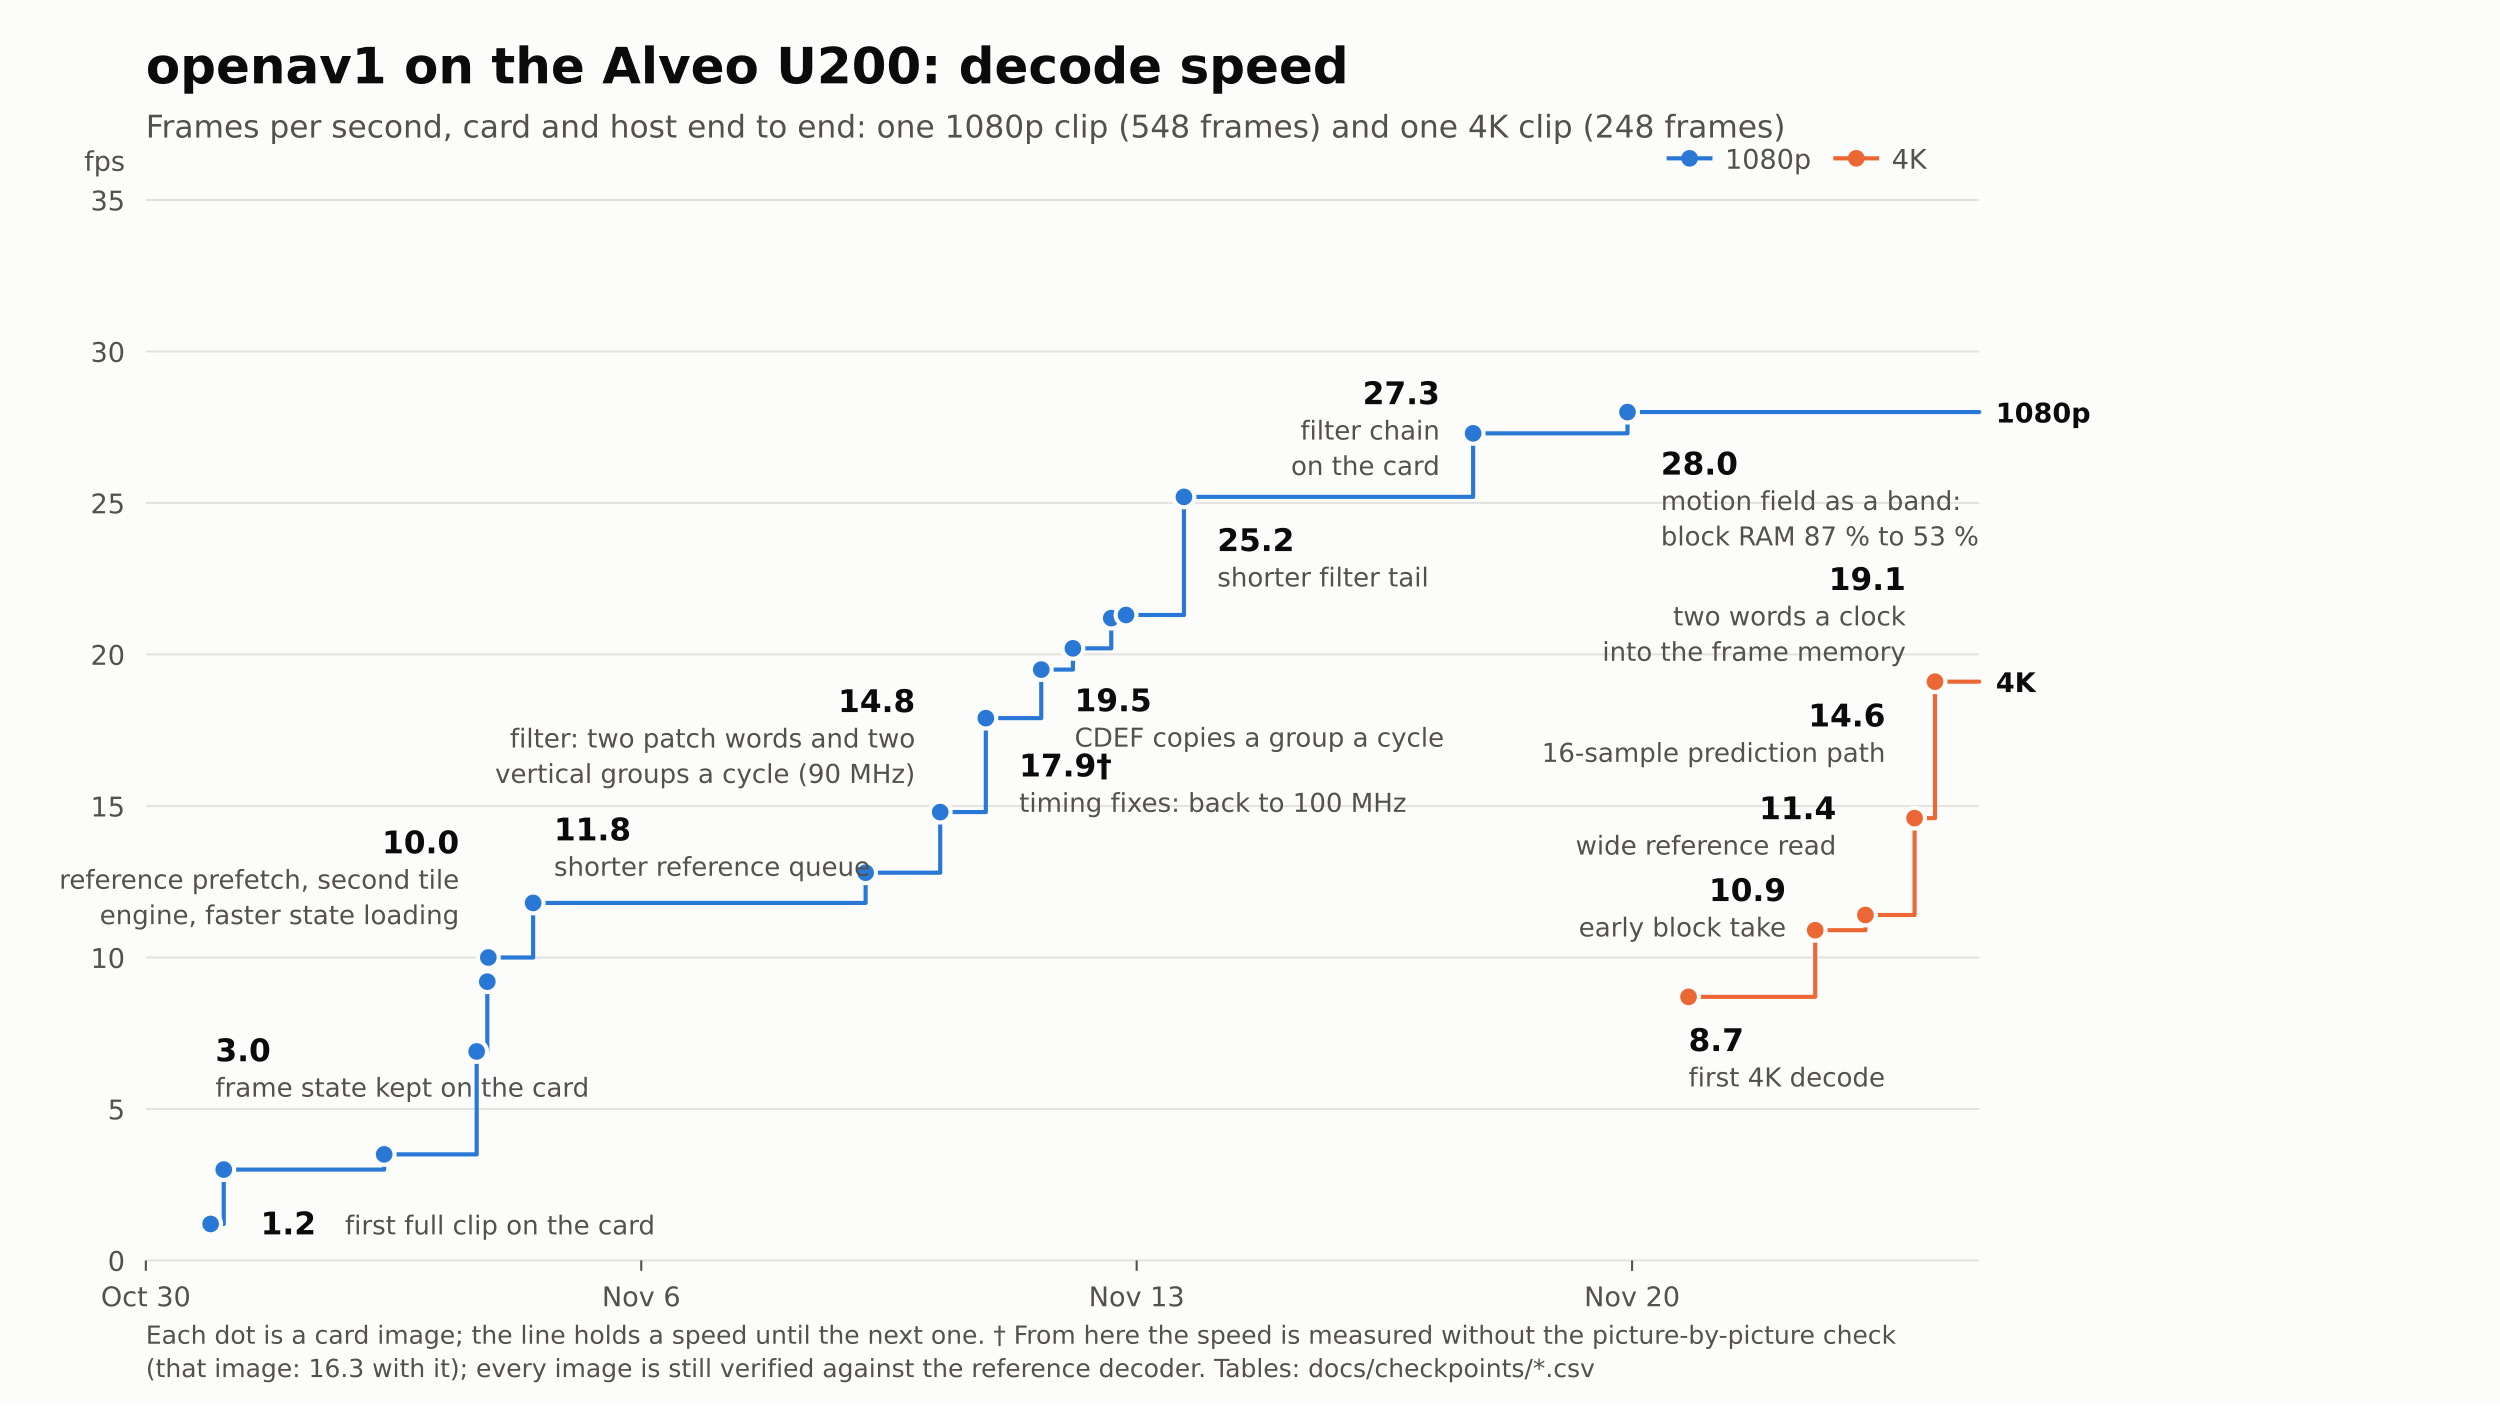
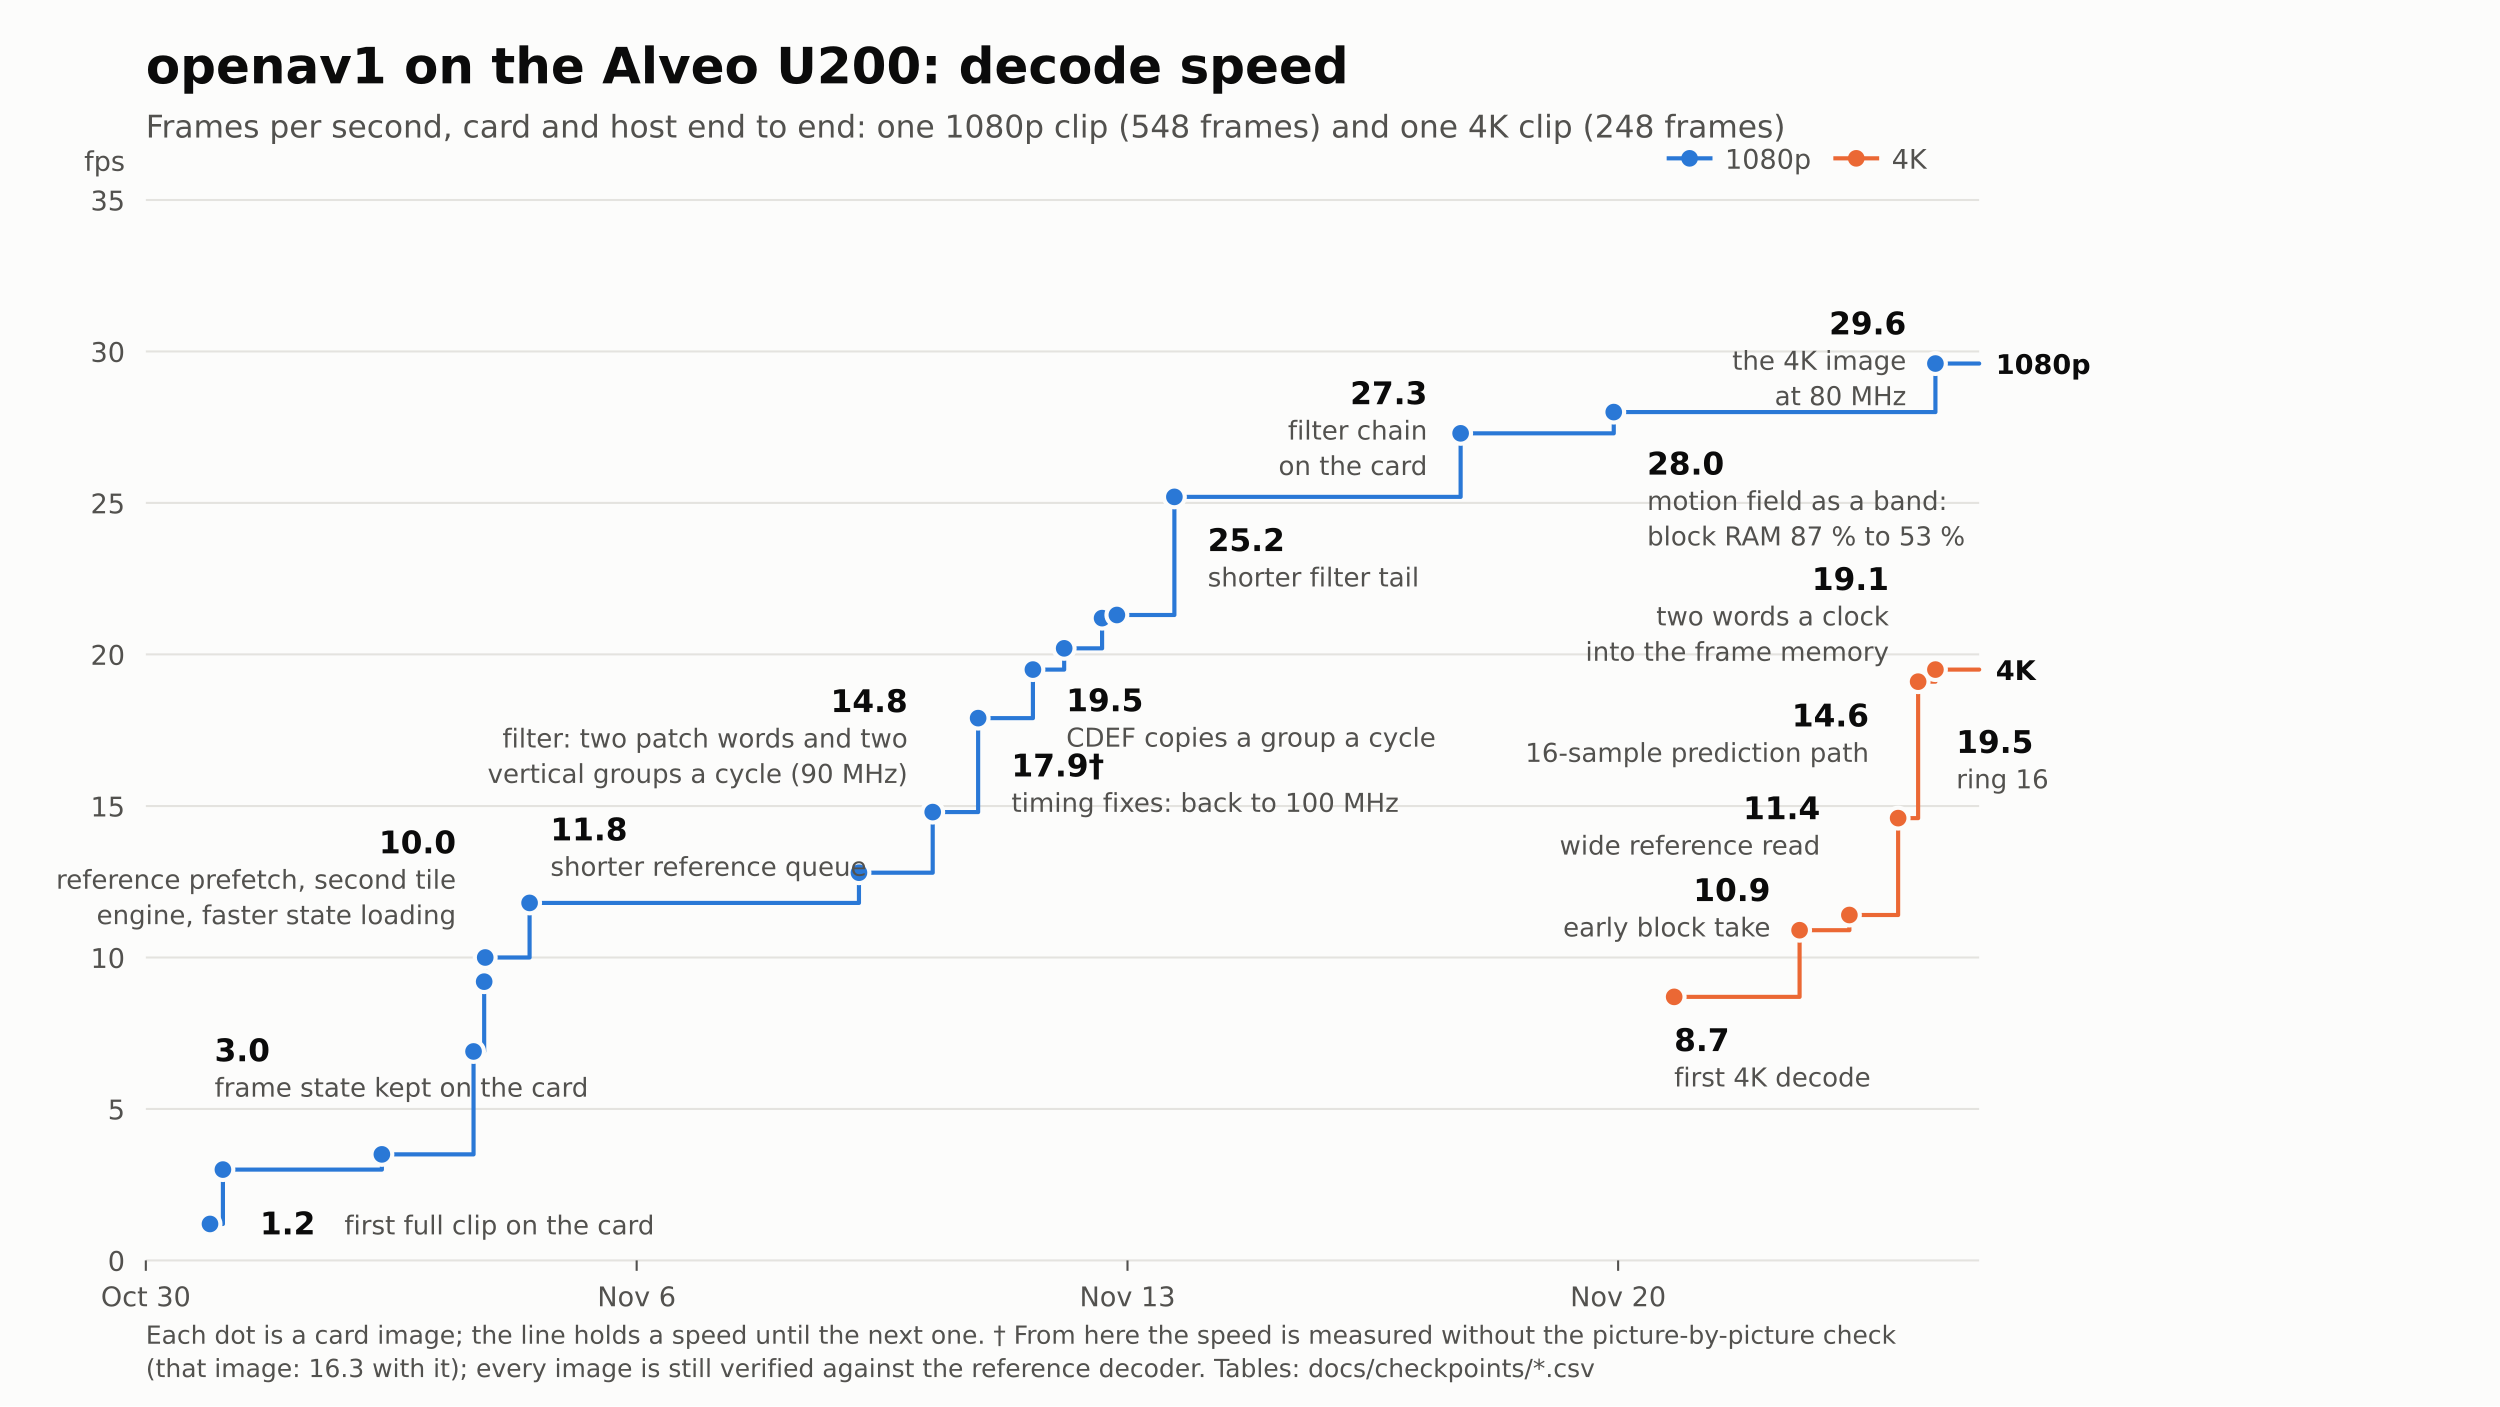
<svg xmlns="http://www.w3.org/2000/svg" width="1200" height="675" viewBox="0 0 1200 675" font-family="DejaVu Sans, Liberation Sans, Arial, sans-serif">
  <rect width="1200" height="675" fill="#fcfcfb" />
  <text x="70" y="40" font-size="24" font-weight="700" fill="#0b0b0b">openav1 on the Alveo U200: decode speed</text>
  <text x="70" y="66" font-size="15" fill="#52514e">Frames per second, card and host end to end: one 1080p clip (548 frames) and one 4K clip (248 frames)</text>
  <line x1="800" x2="822" y1="76" y2="76" stroke="#2a78d6" stroke-width="2" />
  <circle cx="811" cy="76" r="4" fill="#2a78d6" />
  <text x="828" y="81" font-size="13" fill="#52514e">1080p</text>
  <line x1="880" x2="902" y1="76" y2="76" stroke="#eb6834" stroke-width="2" />
  <circle cx="891" cy="76" r="4" fill="#eb6834" />
  <text x="908" y="81" font-size="13" fill="#52514e">4K</text>
  <line x1="70" x2="950" y1="605.0" y2="605.0" stroke="#e4e3df" stroke-width="1" />
  <text x="60" y="610.0" font-size="13" fill="#52514e" text-anchor="end">0</text>
  <line x1="70" x2="950" y1="532.3" y2="532.3" stroke="#e4e3df" stroke-width="1" />
  <text x="60" y="537.3" font-size="13" fill="#52514e" text-anchor="end">5</text>
  <line x1="70" x2="950" y1="459.6" y2="459.6" stroke="#e4e3df" stroke-width="1" />
  <text x="60" y="464.6" font-size="13" fill="#52514e" text-anchor="end">10</text>
  <line x1="70" x2="950" y1="386.9" y2="386.9" stroke="#e4e3df" stroke-width="1" />
  <text x="60" y="391.9" font-size="13" fill="#52514e" text-anchor="end">15</text>
  <line x1="70" x2="950" y1="314.1" y2="314.1" stroke="#e4e3df" stroke-width="1" />
  <text x="60" y="319.1" font-size="13" fill="#52514e" text-anchor="end">20</text>
  <line x1="70" x2="950" y1="241.4" y2="241.4" stroke="#e4e3df" stroke-width="1" />
  <text x="60" y="246.4" font-size="13" fill="#52514e" text-anchor="end">25</text>
  <line x1="70" x2="950" y1="168.7" y2="168.7" stroke="#e4e3df" stroke-width="1" />
  <text x="60" y="173.7" font-size="13" fill="#52514e" text-anchor="end">30</text>
  <line x1="70" x2="950" y1="96.0" y2="96.0" stroke="#e4e3df" stroke-width="1" />
  <text x="60" y="101.0" font-size="13" fill="#52514e" text-anchor="end">35</text>
  <text x="60" y="82" font-size="13" fill="#52514e" text-anchor="end">fps</text>
  <line x1="70.0" x2="70.0" y1="605" y2="610" stroke="#52514e" stroke-width="1" />
  <text x="70.0" y="627" font-size="13" fill="#52514e" text-anchor="middle">Oct 30</text>
-   <line x1="307.8" x2="307.8" y1="605" y2="610" stroke="#52514e" stroke-width="1" />
-   <text x="307.8" y="627" font-size="13" fill="#52514e" text-anchor="middle">Nov 6</text>
-   <line x1="545.6" x2="545.6" y1="605" y2="610" stroke="#52514e" stroke-width="1" />
-   <text x="545.6" y="627" font-size="13" fill="#52514e" text-anchor="middle">Nov 13</text>
-   <line x1="783.4" x2="783.4" y1="605" y2="610" stroke="#52514e" stroke-width="1" />
-   <text x="783.4" y="627" font-size="13" fill="#52514e" text-anchor="middle">Nov 20</text>
-   <text x="958.0" y="202.8" font-size="13" font-weight="700" fill="#0b0b0b">1080p</text>
-   <path d="M101.1,587.5 L107.4,587.5 L107.4,561.4 L184.4,561.4 L184.4,554.1 L228.8,554.1 L228.8,504.7 L233.9,504.7 L233.9,471.2 L234.4,471.2 L234.4,459.6 L255.9,459.6 L255.9,433.4 L415.5,433.4 L415.5,418.9 L451.3,418.9 L451.3,389.8 L473.2,389.8 L473.2,344.7 L499.8,344.7 L499.8,321.4 L515.0,321.4 L515.0,311.2 L533.4,311.2 L533.4,296.7 L540.5,296.7 L540.5,295.2 L568.3,295.2 L568.3,238.5 L707.1,238.5 L707.1,208.0 L781.2,208.0 L781.2,197.8 L950.0,197.8" fill="none" stroke="#2a78d6" stroke-width="2" stroke-linejoin="round" stroke-linecap="round" />
-   <circle cx="101.1" cy="587.5" r="5" fill="#2a78d6" stroke="#fcfcfb" stroke-width="2" />
-   <circle cx="107.4" cy="561.4" r="5" fill="#2a78d6" stroke="#fcfcfb" stroke-width="2" />
-   <circle cx="184.4" cy="554.1" r="5" fill="#2a78d6" stroke="#fcfcfb" stroke-width="2" />
-   <circle cx="228.8" cy="504.7" r="5" fill="#2a78d6" stroke="#fcfcfb" stroke-width="2" />
-   <circle cx="233.9" cy="471.2" r="5" fill="#2a78d6" stroke="#fcfcfb" stroke-width="2" />
-   <circle cx="234.4" cy="459.6" r="5" fill="#2a78d6" stroke="#fcfcfb" stroke-width="2" />
-   <circle cx="255.9" cy="433.4" r="5" fill="#2a78d6" stroke="#fcfcfb" stroke-width="2" />
-   <circle cx="415.5" cy="418.9" r="5" fill="#2a78d6" stroke="#fcfcfb" stroke-width="2" />
-   <circle cx="451.3" cy="389.8" r="5" fill="#2a78d6" stroke="#fcfcfb" stroke-width="2" />
-   <circle cx="473.2" cy="344.7" r="5" fill="#2a78d6" stroke="#fcfcfb" stroke-width="2" />
-   <circle cx="499.8" cy="321.4" r="5" fill="#2a78d6" stroke="#fcfcfb" stroke-width="2" />
-   <circle cx="515.0" cy="311.2" r="5" fill="#2a78d6" stroke="#fcfcfb" stroke-width="2" />
-   <circle cx="533.4" cy="296.7" r="5" fill="#2a78d6" stroke="#fcfcfb" stroke-width="2" />
-   <circle cx="540.5" cy="295.2" r="5" fill="#2a78d6" stroke="#fcfcfb" stroke-width="2" />
-   <circle cx="568.3" cy="238.5" r="5" fill="#2a78d6" stroke="#fcfcfb" stroke-width="2" />
-   <circle cx="707.1" cy="208.0" r="5" fill="#2a78d6" stroke="#fcfcfb" stroke-width="2" />
-   <circle cx="781.2" cy="197.8" r="5" fill="#2a78d6" stroke="#fcfcfb" stroke-width="2" />
-   <text x="958.0" y="332.2" font-size="13" font-weight="700" fill="#0b0b0b">4K</text>
-   <path d="M810.5,478.5 L871.3,478.5 L871.3,446.5 L895.4,446.5 L895.4,439.2 L919.0,439.2 L919.0,392.7 L928.8,392.7 L928.8,327.2 L950.0,327.2" fill="none" stroke="#eb6834" stroke-width="2" stroke-linejoin="round" stroke-linecap="round" />
-   <circle cx="810.5" cy="478.5" r="5" fill="#eb6834" stroke="#fcfcfb" stroke-width="2" />
-   <circle cx="871.3" cy="446.5" r="5" fill="#eb6834" stroke="#fcfcfb" stroke-width="2" />
-   <circle cx="895.4" cy="439.2" r="5" fill="#eb6834" stroke="#fcfcfb" stroke-width="2" />
-   <circle cx="919.0" cy="392.7" r="5" fill="#eb6834" stroke="#fcfcfb" stroke-width="2" />
-   <circle cx="928.8" cy="327.2" r="5" fill="#eb6834" stroke="#fcfcfb" stroke-width="2" />
-   <text x="125.1" y="592.5" font-size="15" font-weight="700" fill="#0b0b0b" text-anchor="start">1.2</text>
-   <text x="165.6" y="592.5" font-size="12.5" fill="#52514e">first full clip on the card</text>
-   <text x="103.4" y="509.4" font-size="15" font-weight="700" fill="#0b0b0b" text-anchor="start">3.0</text>
-   <text x="103.4" y="526.4" font-size="12.5" fill="#52514e" text-anchor="start">frame state kept on the card</text>
-   <text x="220.4" y="409.6" font-size="15" font-weight="700" fill="#0b0b0b" text-anchor="end">10.0</text>
-   <text x="220.4" y="426.6" font-size="12.5" fill="#52514e" text-anchor="end">reference prefetch, second tile</text>
-   <text x="220.4" y="443.6" font-size="12.5" fill="#52514e" text-anchor="end">engine, faster state loading</text>
-   <text x="265.9" y="403.4" font-size="15" font-weight="700" fill="#0b0b0b" text-anchor="start">11.8</text>
-   <text x="265.9" y="420.4" font-size="12.5" fill="#52514e" text-anchor="start">shorter reference queue</text>
-   <text x="439.3" y="341.8" font-size="15" font-weight="700" fill="#0b0b0b" text-anchor="end">14.8</text>
-   <text x="439.3" y="358.8" font-size="12.5" fill="#52514e" text-anchor="end">filter: two patch words and two</text>
-   <text x="439.3" y="375.8" font-size="12.5" fill="#52514e" text-anchor="end">vertical groups a cycle (90 MHz)</text>
-   <text x="489.2" y="372.7" font-size="15" font-weight="700" fill="#0b0b0b" text-anchor="start">17.9†</text>
-   <text x="489.2" y="389.7" font-size="12.5" fill="#52514e" text-anchor="start">timing fixes: back to 100 MHz</text>
-   <text x="515.8" y="341.4" font-size="15" font-weight="700" fill="#0b0b0b" text-anchor="start">19.5</text>
-   <text x="515.8" y="358.4" font-size="12.5" fill="#52514e" text-anchor="start">CDEF copies a group a cycle</text>
-   <text x="584.3" y="264.5" font-size="15" font-weight="700" fill="#0b0b0b" text-anchor="start">25.2</text>
-   <text x="584.3" y="281.5" font-size="12.5" fill="#52514e" text-anchor="start">shorter filter tail</text>
-   <text x="691.1" y="194.0" font-size="15" font-weight="700" fill="#0b0b0b" text-anchor="end">27.3</text>
-   <text x="691.1" y="211.0" font-size="12.5" fill="#52514e" text-anchor="end">filter chain</text>
-   <text x="691.1" y="228.0" font-size="12.5" fill="#52514e" text-anchor="end">on the card</text>
-   <text x="797.2" y="227.8" font-size="15" font-weight="700" fill="#0b0b0b" text-anchor="start">28.0</text>
-   <text x="797.2" y="244.8" font-size="12.5" fill="#52514e" text-anchor="start">motion field as a band:</text>
-   <text x="797.2" y="261.8" font-size="12.5" fill="#52514e" text-anchor="start">block RAM 87 % to 53 %</text>
-   <text x="810.5" y="504.5" font-size="15" font-weight="700" fill="#0b0b0b" text-anchor="start">8.7</text>
-   <text x="810.5" y="521.5" font-size="12.5" fill="#52514e" text-anchor="start">first 4K decode</text>
-   <text x="857.3" y="432.5" font-size="15" font-weight="700" fill="#0b0b0b" text-anchor="end">10.9</text>
-   <text x="857.3" y="449.5" font-size="12.5" fill="#52514e" text-anchor="end">early block take</text>
-   <text x="881.4" y="393.2" font-size="15" font-weight="700" fill="#0b0b0b" text-anchor="end">11.4</text>
-   <text x="881.4" y="410.2" font-size="12.5" fill="#52514e" text-anchor="end">wide reference read</text>
-   <text x="905.0" y="348.7" font-size="15" font-weight="700" fill="#0b0b0b" text-anchor="end">14.6</text>
-   <text x="905.0" y="365.7" font-size="12.5" fill="#52514e" text-anchor="end">16-sample prediction path</text>
-   <text x="914.8" y="283.2" font-size="15" font-weight="700" fill="#0b0b0b" text-anchor="end">19.1</text>
-   <text x="914.8" y="300.2" font-size="12.5" fill="#52514e" text-anchor="end">two words a clock</text>
-   <text x="914.8" y="317.2" font-size="12.5" fill="#52514e" text-anchor="end">into the frame memory</text>
+   <line x1="305.6" x2="305.6" y1="605" y2="610" stroke="#52514e" stroke-width="1" />
+   <text x="305.6" y="627" font-size="13" fill="#52514e" text-anchor="middle">Nov 6</text>
+   <line x1="541.2" x2="541.2" y1="605" y2="610" stroke="#52514e" stroke-width="1" />
+   <text x="541.2" y="627" font-size="13" fill="#52514e" text-anchor="middle">Nov 13</text>
+   <line x1="776.7" x2="776.7" y1="605" y2="610" stroke="#52514e" stroke-width="1" />
+   <text x="776.7" y="627" font-size="13" fill="#52514e" text-anchor="middle">Nov 20</text>
+   <text x="958.0" y="179.5" font-size="13" font-weight="700" fill="#0b0b0b">1080p</text>
+   <path d="M100.8,587.5 L107.0,587.5 L107.0,561.4 L183.3,561.4 L183.3,554.1 L227.3,554.1 L227.3,504.7 L232.4,504.7 L232.4,471.2 L232.9,471.2 L232.9,459.6 L254.2,459.6 L254.2,433.4 L412.3,433.4 L412.3,418.9 L447.7,418.9 L447.7,389.8 L469.5,389.8 L469.5,344.7 L495.8,344.7 L495.8,321.4 L510.8,321.4 L510.8,311.2 L529.0,311.2 L529.0,296.7 L536.1,296.7 L536.1,295.2 L563.7,295.2 L563.7,238.5 L701.1,238.5 L701.1,208.0 L774.6,208.0 L774.6,197.8 L929.0,197.8 L929.0,174.5 L950.0,174.5" fill="none" stroke="#2a78d6" stroke-width="2" stroke-linejoin="round" stroke-linecap="round" />
+   <circle cx="100.8" cy="587.5" r="5" fill="#2a78d6" stroke="#fcfcfb" stroke-width="2" />
+   <circle cx="107.0" cy="561.4" r="5" fill="#2a78d6" stroke="#fcfcfb" stroke-width="2" />
+   <circle cx="183.3" cy="554.1" r="5" fill="#2a78d6" stroke="#fcfcfb" stroke-width="2" />
+   <circle cx="227.3" cy="504.7" r="5" fill="#2a78d6" stroke="#fcfcfb" stroke-width="2" />
+   <circle cx="232.4" cy="471.2" r="5" fill="#2a78d6" stroke="#fcfcfb" stroke-width="2" />
+   <circle cx="232.9" cy="459.6" r="5" fill="#2a78d6" stroke="#fcfcfb" stroke-width="2" />
+   <circle cx="254.2" cy="433.4" r="5" fill="#2a78d6" stroke="#fcfcfb" stroke-width="2" />
+   <circle cx="412.3" cy="418.9" r="5" fill="#2a78d6" stroke="#fcfcfb" stroke-width="2" />
+   <circle cx="447.7" cy="389.8" r="5" fill="#2a78d6" stroke="#fcfcfb" stroke-width="2" />
+   <circle cx="469.5" cy="344.7" r="5" fill="#2a78d6" stroke="#fcfcfb" stroke-width="2" />
+   <circle cx="495.8" cy="321.4" r="5" fill="#2a78d6" stroke="#fcfcfb" stroke-width="2" />
+   <circle cx="510.8" cy="311.2" r="5" fill="#2a78d6" stroke="#fcfcfb" stroke-width="2" />
+   <circle cx="529.0" cy="296.7" r="5" fill="#2a78d6" stroke="#fcfcfb" stroke-width="2" />
+   <circle cx="536.1" cy="295.2" r="5" fill="#2a78d6" stroke="#fcfcfb" stroke-width="2" />
+   <circle cx="563.7" cy="238.5" r="5" fill="#2a78d6" stroke="#fcfcfb" stroke-width="2" />
+   <circle cx="701.1" cy="208.0" r="5" fill="#2a78d6" stroke="#fcfcfb" stroke-width="2" />
+   <circle cx="774.6" cy="197.8" r="5" fill="#2a78d6" stroke="#fcfcfb" stroke-width="2" />
+   <circle cx="929.0" cy="174.5" r="5" fill="#2a78d6" stroke="#fcfcfb" stroke-width="2" />
+   <text x="958.0" y="326.4" font-size="13" font-weight="700" fill="#0b0b0b">4K</text>
+   <path d="M803.6,478.5 L863.8,478.5 L863.8,446.5 L887.7,446.5 L887.7,439.2 L911.1,439.2 L911.1,392.7 L920.7,392.7 L920.7,327.2 L929.0,327.2 L929.0,321.4 L950.0,321.4" fill="none" stroke="#eb6834" stroke-width="2" stroke-linejoin="round" stroke-linecap="round" />
+   <circle cx="803.6" cy="478.5" r="5" fill="#eb6834" stroke="#fcfcfb" stroke-width="2" />
+   <circle cx="863.8" cy="446.5" r="5" fill="#eb6834" stroke="#fcfcfb" stroke-width="2" />
+   <circle cx="887.7" cy="439.2" r="5" fill="#eb6834" stroke="#fcfcfb" stroke-width="2" />
+   <circle cx="911.1" cy="392.7" r="5" fill="#eb6834" stroke="#fcfcfb" stroke-width="2" />
+   <circle cx="920.7" cy="327.2" r="5" fill="#eb6834" stroke="#fcfcfb" stroke-width="2" />
+   <circle cx="929.0" cy="321.4" r="5" fill="#eb6834" stroke="#fcfcfb" stroke-width="2" />
+   <text x="124.8" y="592.5" font-size="15" font-weight="700" fill="#0b0b0b" text-anchor="start">1.2</text>
+   <text x="165.3" y="592.5" font-size="12.5" fill="#52514e">first full clip on the card</text>
+   <text x="103.0" y="509.4" font-size="15" font-weight="700" fill="#0b0b0b" text-anchor="start">3.0</text>
+   <text x="103.0" y="526.4" font-size="12.5" fill="#52514e" text-anchor="start">frame state kept on the card</text>
+   <text x="218.9" y="409.6" font-size="15" font-weight="700" fill="#0b0b0b" text-anchor="end">10.0</text>
+   <text x="218.9" y="426.6" font-size="12.5" fill="#52514e" text-anchor="end">reference prefetch, second tile</text>
+   <text x="218.9" y="443.6" font-size="12.5" fill="#52514e" text-anchor="end">engine, faster state loading</text>
+   <text x="264.2" y="403.4" font-size="15" font-weight="700" fill="#0b0b0b" text-anchor="start">11.8</text>
+   <text x="264.2" y="420.4" font-size="12.5" fill="#52514e" text-anchor="start">shorter reference queue</text>
+   <text x="435.7" y="341.8" font-size="15" font-weight="700" fill="#0b0b0b" text-anchor="end">14.8</text>
+   <text x="435.7" y="358.8" font-size="12.5" fill="#52514e" text-anchor="end">filter: two patch words and two</text>
+   <text x="435.7" y="375.8" font-size="12.5" fill="#52514e" text-anchor="end">vertical groups a cycle (90 MHz)</text>
+   <text x="485.5" y="372.7" font-size="15" font-weight="700" fill="#0b0b0b" text-anchor="start">17.9†</text>
+   <text x="485.5" y="389.7" font-size="12.5" fill="#52514e" text-anchor="start">timing fixes: back to 100 MHz</text>
+   <text x="511.8" y="341.4" font-size="15" font-weight="700" fill="#0b0b0b" text-anchor="start">19.5</text>
+   <text x="511.8" y="358.4" font-size="12.5" fill="#52514e" text-anchor="start">CDEF copies a group a cycle</text>
+   <text x="579.7" y="264.5" font-size="15" font-weight="700" fill="#0b0b0b" text-anchor="start">25.2</text>
+   <text x="579.7" y="281.5" font-size="12.5" fill="#52514e" text-anchor="start">shorter filter tail</text>
+   <text x="685.1" y="194.0" font-size="15" font-weight="700" fill="#0b0b0b" text-anchor="end">27.3</text>
+   <text x="685.1" y="211.0" font-size="12.5" fill="#52514e" text-anchor="end">filter chain</text>
+   <text x="685.1" y="228.0" font-size="12.5" fill="#52514e" text-anchor="end">on the card</text>
+   <text x="790.6" y="227.8" font-size="15" font-weight="700" fill="#0b0b0b" text-anchor="start">28.0</text>
+   <text x="790.6" y="244.8" font-size="12.5" fill="#52514e" text-anchor="start">motion field as a band:</text>
+   <text x="790.6" y="261.8" font-size="12.5" fill="#52514e" text-anchor="start">block RAM 87 % to 53 %</text>
+   <text x="915.0" y="160.5" font-size="15" font-weight="700" fill="#0b0b0b" text-anchor="end">29.6</text>
+   <text x="915.0" y="177.5" font-size="12.5" fill="#52514e" text-anchor="end">the 4K image</text>
+   <text x="915.0" y="194.5" font-size="12.5" fill="#52514e" text-anchor="end">at 80 MHz</text>
+   <text x="803.6" y="504.5" font-size="15" font-weight="700" fill="#0b0b0b" text-anchor="start">8.7</text>
+   <text x="803.6" y="521.5" font-size="12.5" fill="#52514e" text-anchor="start">first 4K decode</text>
+   <text x="849.8" y="432.5" font-size="15" font-weight="700" fill="#0b0b0b" text-anchor="end">10.9</text>
+   <text x="849.8" y="449.5" font-size="12.5" fill="#52514e" text-anchor="end">early block take</text>
+   <text x="873.7" y="393.2" font-size="15" font-weight="700" fill="#0b0b0b" text-anchor="end">11.4</text>
+   <text x="873.7" y="410.2" font-size="12.5" fill="#52514e" text-anchor="end">wide reference read</text>
+   <text x="897.1" y="348.7" font-size="15" font-weight="700" fill="#0b0b0b" text-anchor="end">14.6</text>
+   <text x="897.1" y="365.7" font-size="12.5" fill="#52514e" text-anchor="end">16-sample prediction path</text>
+   <text x="906.7" y="283.2" font-size="15" font-weight="700" fill="#0b0b0b" text-anchor="end">19.1</text>
+   <text x="906.7" y="300.2" font-size="12.5" fill="#52514e" text-anchor="end">two words a clock</text>
+   <text x="906.7" y="317.2" font-size="12.5" fill="#52514e" text-anchor="end">into the frame memory</text>
+   <text x="939.0" y="361.4" font-size="15" font-weight="700" fill="#0b0b0b" text-anchor="start">19.5</text>
+   <text x="939.0" y="378.4" font-size="12.5" fill="#52514e" text-anchor="start">ring 16</text>
  <text x="70" y="645" font-size="12" fill="#52514e">Each dot is a card image; the line holds a speed until the next one. † From here the speed is measured without the picture-by-picture check</text>
  <text x="70" y="661" font-size="12" fill="#52514e">(that image: 16.3 with it); every image is still verified against the reference decoder. Tables: docs/checkpoints/*.csv</text>
</svg>
